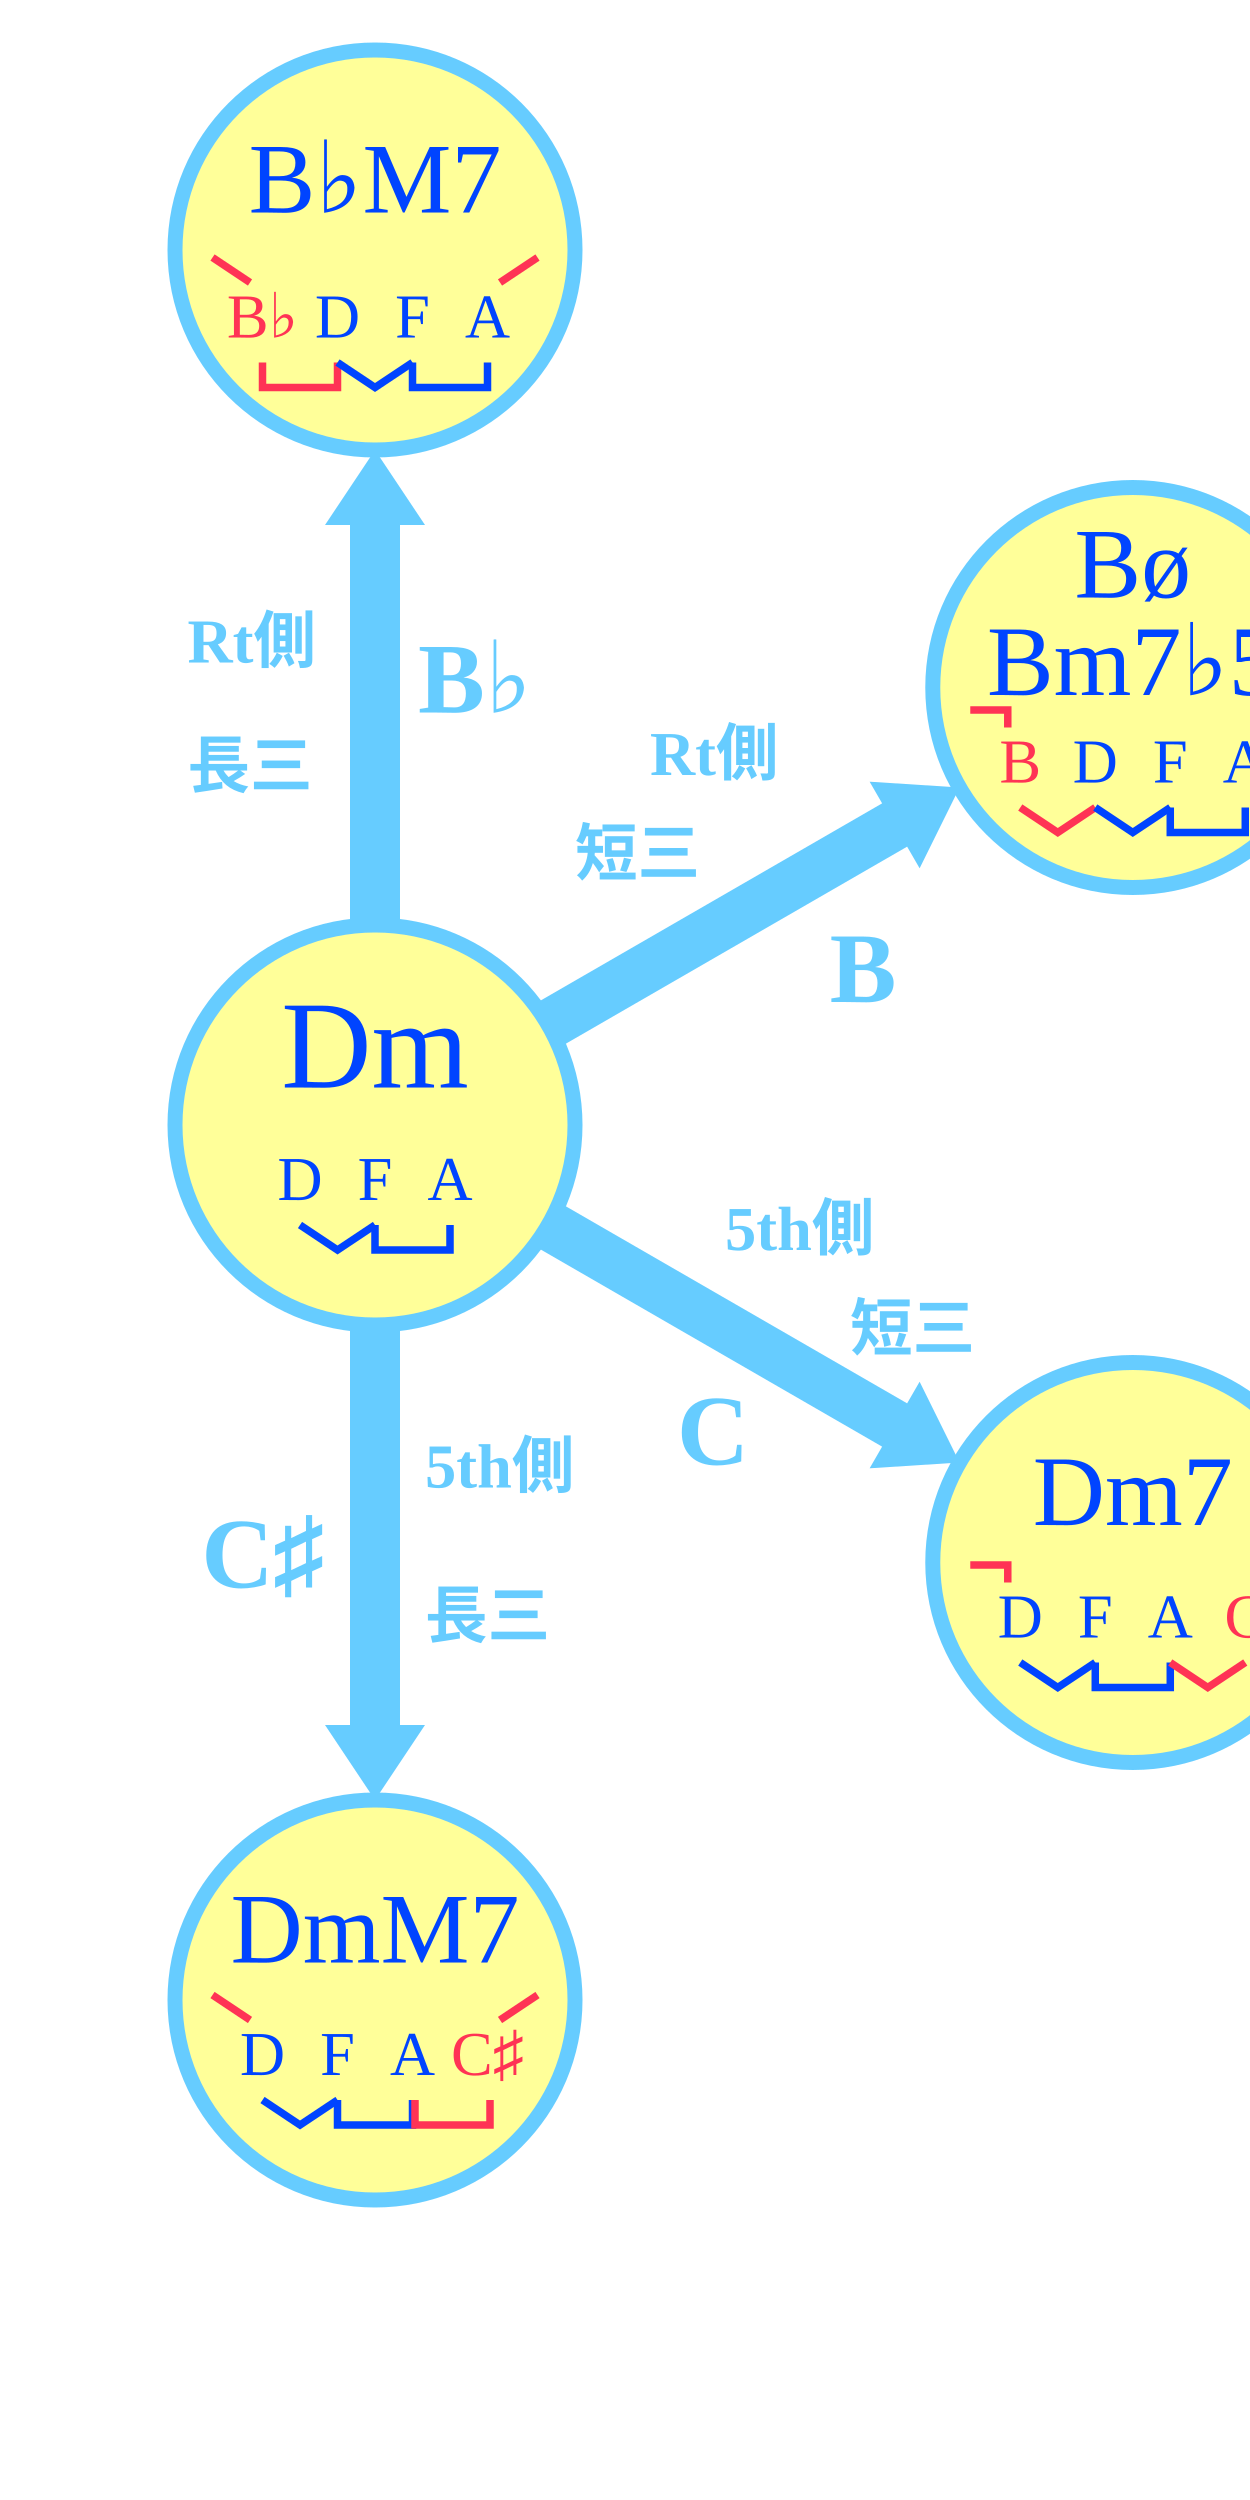
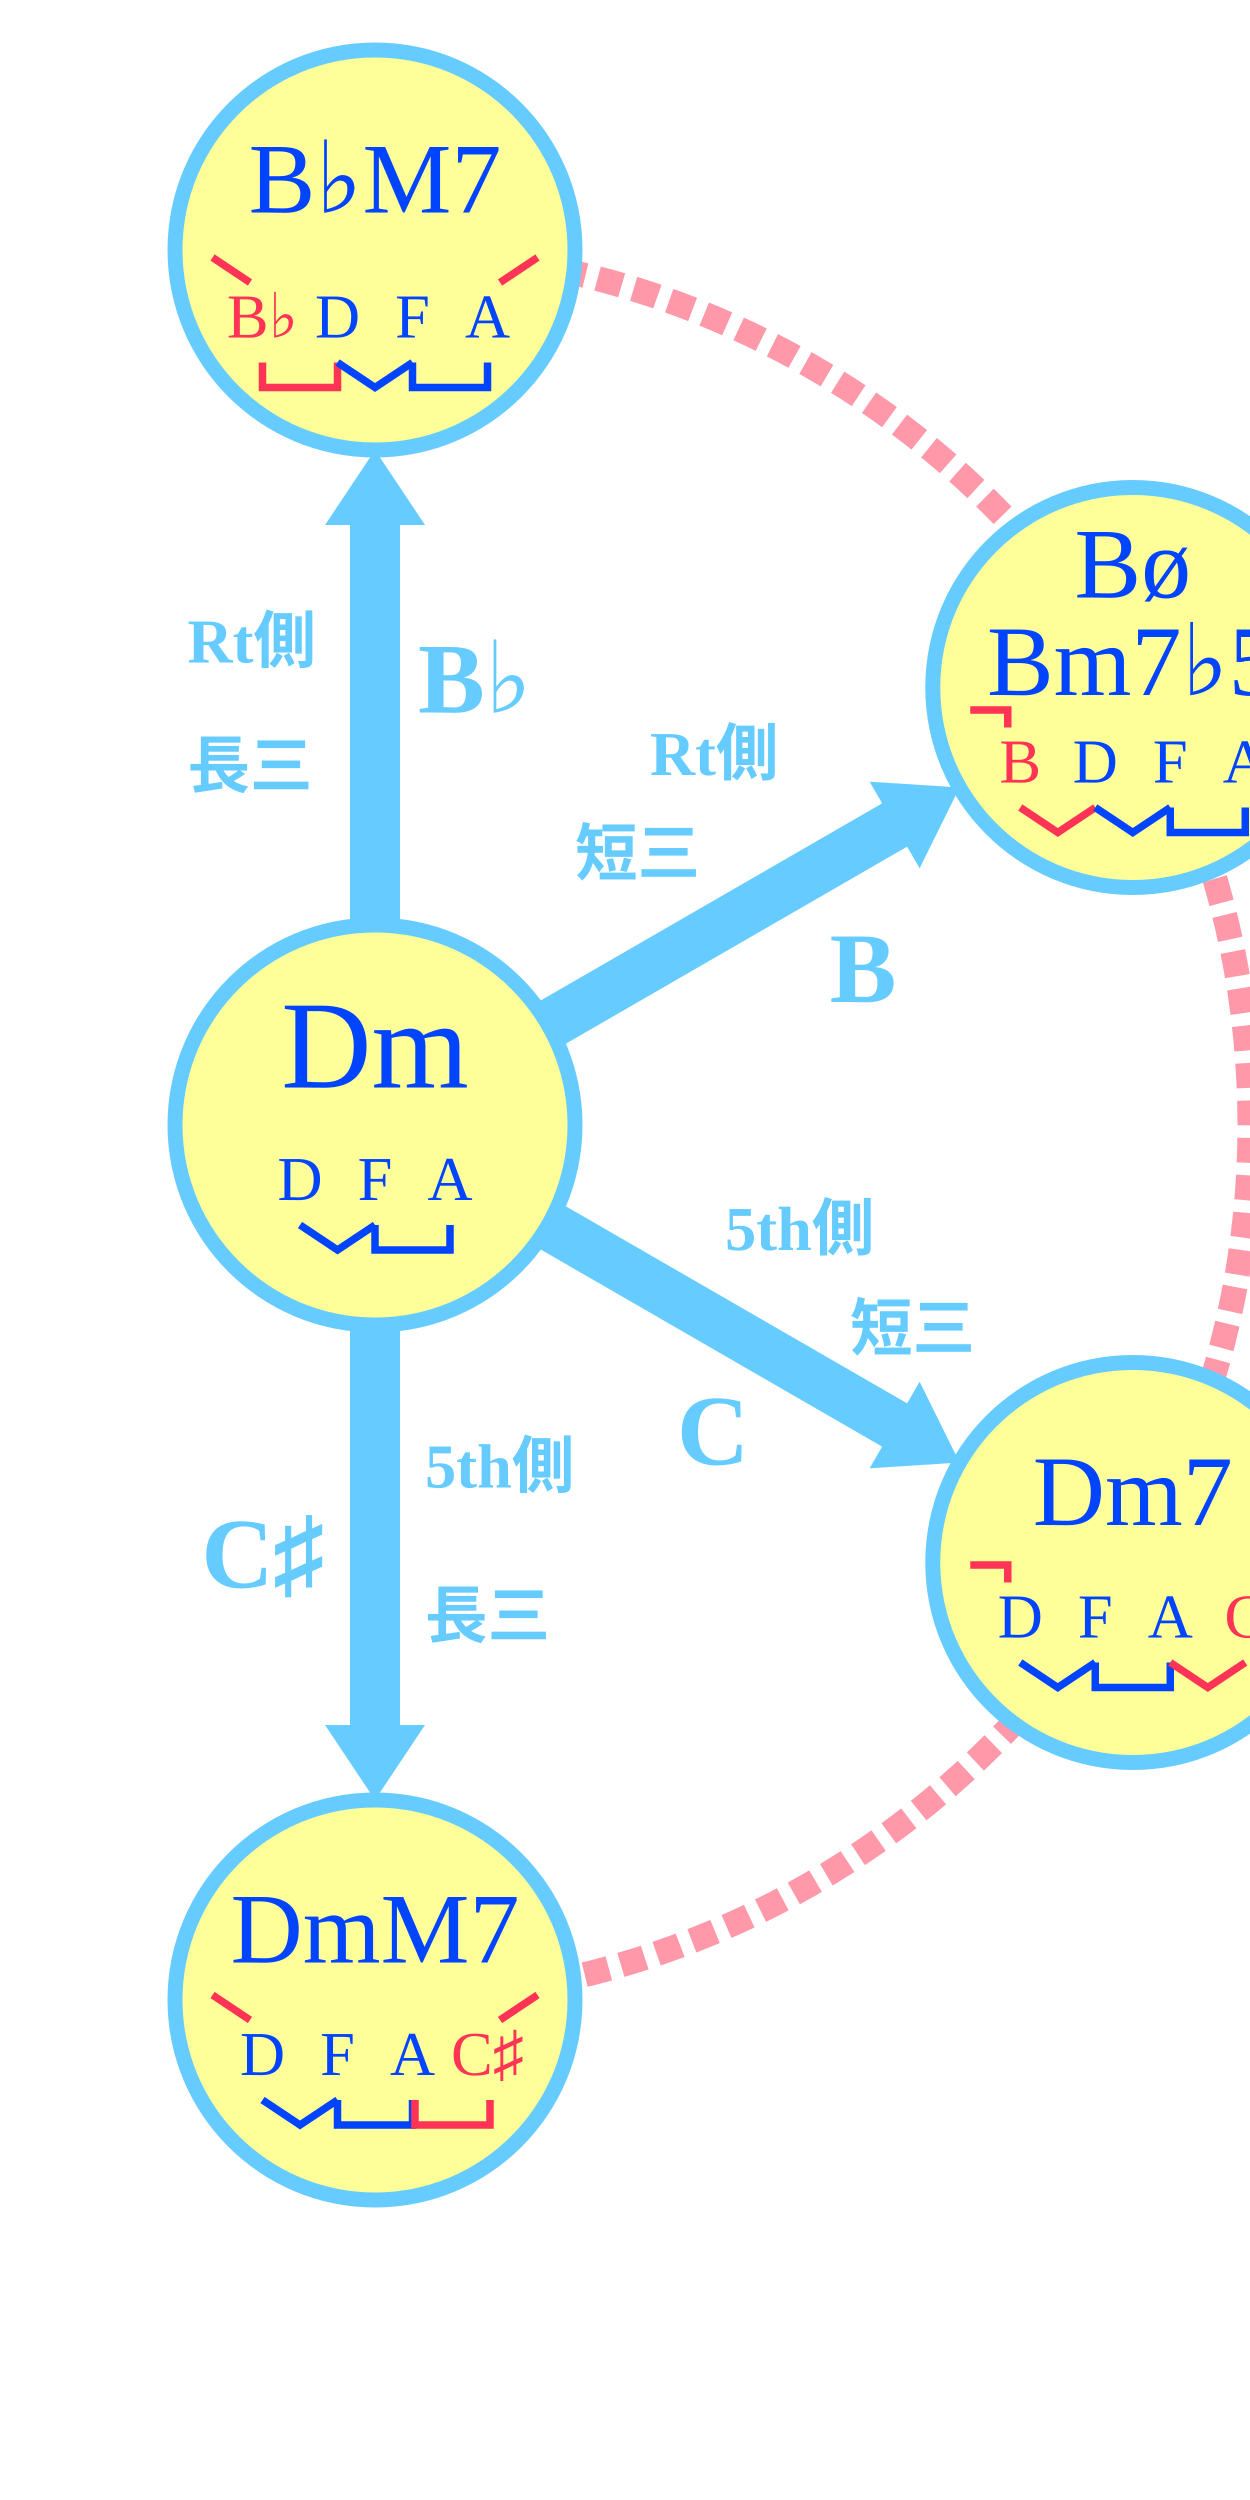
<svg xmlns="http://www.w3.org/2000/svg" version="1.1" viewBox="0 -350 500 1000">
  <g transform="translate(150 100)">
+     <path stroke-dasharray="10,5" d="M 0 -350 a 350 350 0 0 1 0 700" fill="none" stroke="#f9a" stroke-width="10" />
    <g>
      <circle cx="0" cy="0" r="80" stroke="#6cf" stroke-width="6" fill="#ff9" />
      <text x="0" y="-15" font-size="50" text-anchor="middle" fill="#04f">Dm</text>
      <g transform="translate(0 -5)">
        <text x="-30" y="35" font-size="25" text-anchor="middle" fill="#04f">D</text>
        <text x="0" y="35" font-size="25" text-anchor="middle" fill="#04f">F</text>
        <text x="30" y="35" font-size="25" text-anchor="middle" fill="#04f">A</text>
        <path d="M 0 45 l -15 10 l -15 -10" stroke="#04f" stroke-width="3" fill="none" />
        <path d="M 0 45 v 10 h 30 v -10" stroke="#04f" stroke-width="3" fill="none" />
      </g>
    </g>
    <g transform="translate(0 -350)">
      <circle cx="0" cy="0" r="80" stroke="#6cf" stroke-width="6" fill="#ff9" />
      <text x="0" y="-15" font-size="40" text-anchor="middle" fill="#04f">B♭M7</text>
      <g transform="translate(-15 0)">
        <text x="-30" y="35" font-size="25" text-anchor="middle" fill="#f35">B♭</text>
        <text x="0" y="35" font-size="25" text-anchor="middle" fill="#04f">D</text>
        <text x="30" y="35" font-size="25" text-anchor="middle" fill="#04f">F</text>
        <text x="60" y="35" font-size="25" text-anchor="middle" fill="#04f">A</text>
        <path d="M -35 13 l -15 -10" stroke="#f35" stroke-width="3" fill="none" />
        <path d="M 0 45 v 10 h -30 v -10" stroke="#f35" stroke-width="3" fill="none" />
        <path d="M 0 45 l 15 10 l 15 -10" stroke="#04f" stroke-width="3" fill="none" />
        <path d="M 30 45 v 10 h 30 v -10" stroke="#04f" stroke-width="3" fill="none" />
        <path d="M 65 13 l 15 -10" stroke="#f35" stroke-width="3" fill="none" />
      </g>
    </g>
    <g transform="translate(303.1089 -175)">
      <circle cx="0" cy="0" r="80" stroke="#6cf" stroke-width="6" fill="#ff9" />
      <text x="0" y="-36" font-size="40" text-anchor="middle" fill="#04f">Bø</text>
      <text x="0" y="3" font-size="40" text-anchor="middle" fill="#04f">Bm7♭5</text>
      <g transform="translate(-15 3)">
        <text x="-30" y="35" font-size="25" text-anchor="middle" fill="#f35">B</text>
        <text x="0" y="35" font-size="25" text-anchor="middle" fill="#04f">D</text>
        <text x="30" y="35" font-size="25" text-anchor="middle" fill="#04f">F</text>
        <text x="60" y="35" font-size="25" text-anchor="middle" fill="#04f">A</text>
        <path d="M -35 13 v -7 h -15" stroke="#f35" stroke-width="3" fill="none" />
        <path d="M 0 45 l -15 10 l -15 -10" stroke="#f35" stroke-width="3" fill="none" />
        <path d="M 0 45 l 15 10 l 15 -10" stroke="#04f" stroke-width="3" fill="none" />
        <path d="M 30 45 v 10 h 30 v -10" stroke="#04f" stroke-width="3" fill="none" />
        <path d="M 65 13 v -7 h 15" stroke="#f35" stroke-width="3" fill="none" />
      </g>
    </g>
    <g transform="translate(303.1089 175)">
      <circle cx="0" cy="0" r="80" stroke="#6cf" stroke-width="6" fill="#ff9" />
      <text x="0" y="-15" font-size="40" text-anchor="middle" fill="#04f">Dm7</text>
      <g transform="translate(-15 -5)">
        <text x="-30" y="35" font-size="25" text-anchor="middle" fill="#04f">D</text>
        <text x="0" y="35" font-size="25" text-anchor="middle" fill="#04f">F</text>
        <text x="30" y="35" font-size="25" text-anchor="middle" fill="#04f">A</text>
        <text x="60" y="35" font-size="25" text-anchor="middle" fill="#f35">C</text>
        <path d="M -35 13 v -7 h -15" stroke="#f35" stroke-width="3" fill="none" />
        <path d="M 0 45 l -15 10 l -15 -10" stroke="#04f" stroke-width="3" fill="none" />
        <path d="M 0 45 v 10 h 30 v -10" stroke="#04f" stroke-width="3" fill="none" />
        <path d="M 30 45 l 15 10 l 15 -10" stroke="#f35" stroke-width="3" fill="none" />
        <path d="M 65 13 v -7 h 15" stroke="#f35" stroke-width="3" fill="none" />
      </g>
    </g>
    <g transform="translate(0 350)">
      <circle cx="0" cy="0" r="80" stroke="#6cf" stroke-width="6" fill="#ff9" />
      <text x="0" y="-15" font-size="40" text-anchor="middle" fill="#04f">DmM7</text>
      <g transform="translate(-15 -5)">
        <text x="-30" y="35" font-size="25" text-anchor="middle" fill="#04f">D</text>
        <text x="0" y="35" font-size="25" text-anchor="middle" fill="#04f">F</text>
        <text x="30" y="35" font-size="25" text-anchor="middle" fill="#04f">A</text>
        <text x="60" y="35" font-size="25" text-anchor="middle" fill="#f35">C♯</text>
        <path d="M -35 13 l -15 -10" stroke="#f35" stroke-width="3" fill="none" />
        <path d="M 0 45 l -15 10 l -15 -10" stroke="#04f" stroke-width="3" fill="none" />
        <path d="M 0 45 v 10 h 30 v -10" stroke="#04f" stroke-width="3" fill="none" />
        <path d="M 31 45 v 10 h 30 v -10" stroke="#f35" stroke-width="3" fill="none" />
        <path d="M 65 13 l 15 -10" stroke="#f35" stroke-width="3" fill="none" />
      </g>
    </g>
    <g>
      <path d="M 0 80 h 10 v 160 h 10 l -20 30 l -20 -30 h 10 v -160 z" fill="#6cf" />
      <g transform="translate(0 -75)">
        <text style="font-weight: bold;" x="-45" y="260" font-size="40" text-anchor="middle" fill="#6cf">C♯</text>
        <text style="font-weight: bold;" y="220" font-size="25" fill="#6cf">
          <tspan x="20" dy="0">5th側</tspan>
          <tspan x="20" dy="60">長三</tspan>
        </text>
      </g>
    </g>
    <g transform="rotate(-60)">
      <path d="M 0 80 h 10 v 160 h 10 l -20 30 l -20 -30 h 10 v -160 z" fill="#6cf" />
      <g transform="translate(0 -75)">
        <text style="font-weight: bold;" x="-50" y="260" transform="rotate(60 -50 260)" font-size="40" text-anchor="middle" fill="#6cf">C</text>
      </g>
    </g>
    <text style="font-weight: bold;" transform="translate(110 -190)" y="240" font-size="25" fill="#6cf">
      <tspan x="30" dy="0">5th側</tspan>
      <tspan x="80" dy="40">短三</tspan>
    </text>
    <g transform="rotate(-120)">
      <path d="M 0 80 h 10 v 160 h 10 l -20 30 l -20 -30 h 10 v -160 z" fill="#6cf" />
      <g transform="translate(0 -75)">
        <text style="font-weight: bold;" x="-40" y="260" transform="rotate(120 -50 260)" font-size="40" text-anchor="middle" fill="#6cf">B</text>
      </g>
    </g>
    <text style="font-weight: bold;" transform="translate(80 -380)" y="240" font-size="25" fill="#6cf">
      <tspan x="30" dy="0">Rt側</tspan>
      <tspan x="0" dy="40">短三</tspan>
    </text>
    <g transform="rotate(-180)">
      <path d="M 0 80 h 10 v 160 h 10 l -20 30 l -20 -30 h 10 v -160 z" fill="#6cf" />
    </g>
    <g transform="translate(0 -425)">
      <text style="font-weight: bold;" x="40" y="260" font-size="40" text-anchor="middle" fill="#6cf">B♭</text>
      <text style="font-weight: bold;" y="240" font-size="25" fill="#6cf">
        <tspan x="-75" dy="0">Rt側</tspan>
        <tspan x="-75" dy="50">長三</tspan>
      </text>
    </g>
  </g>
</svg>
